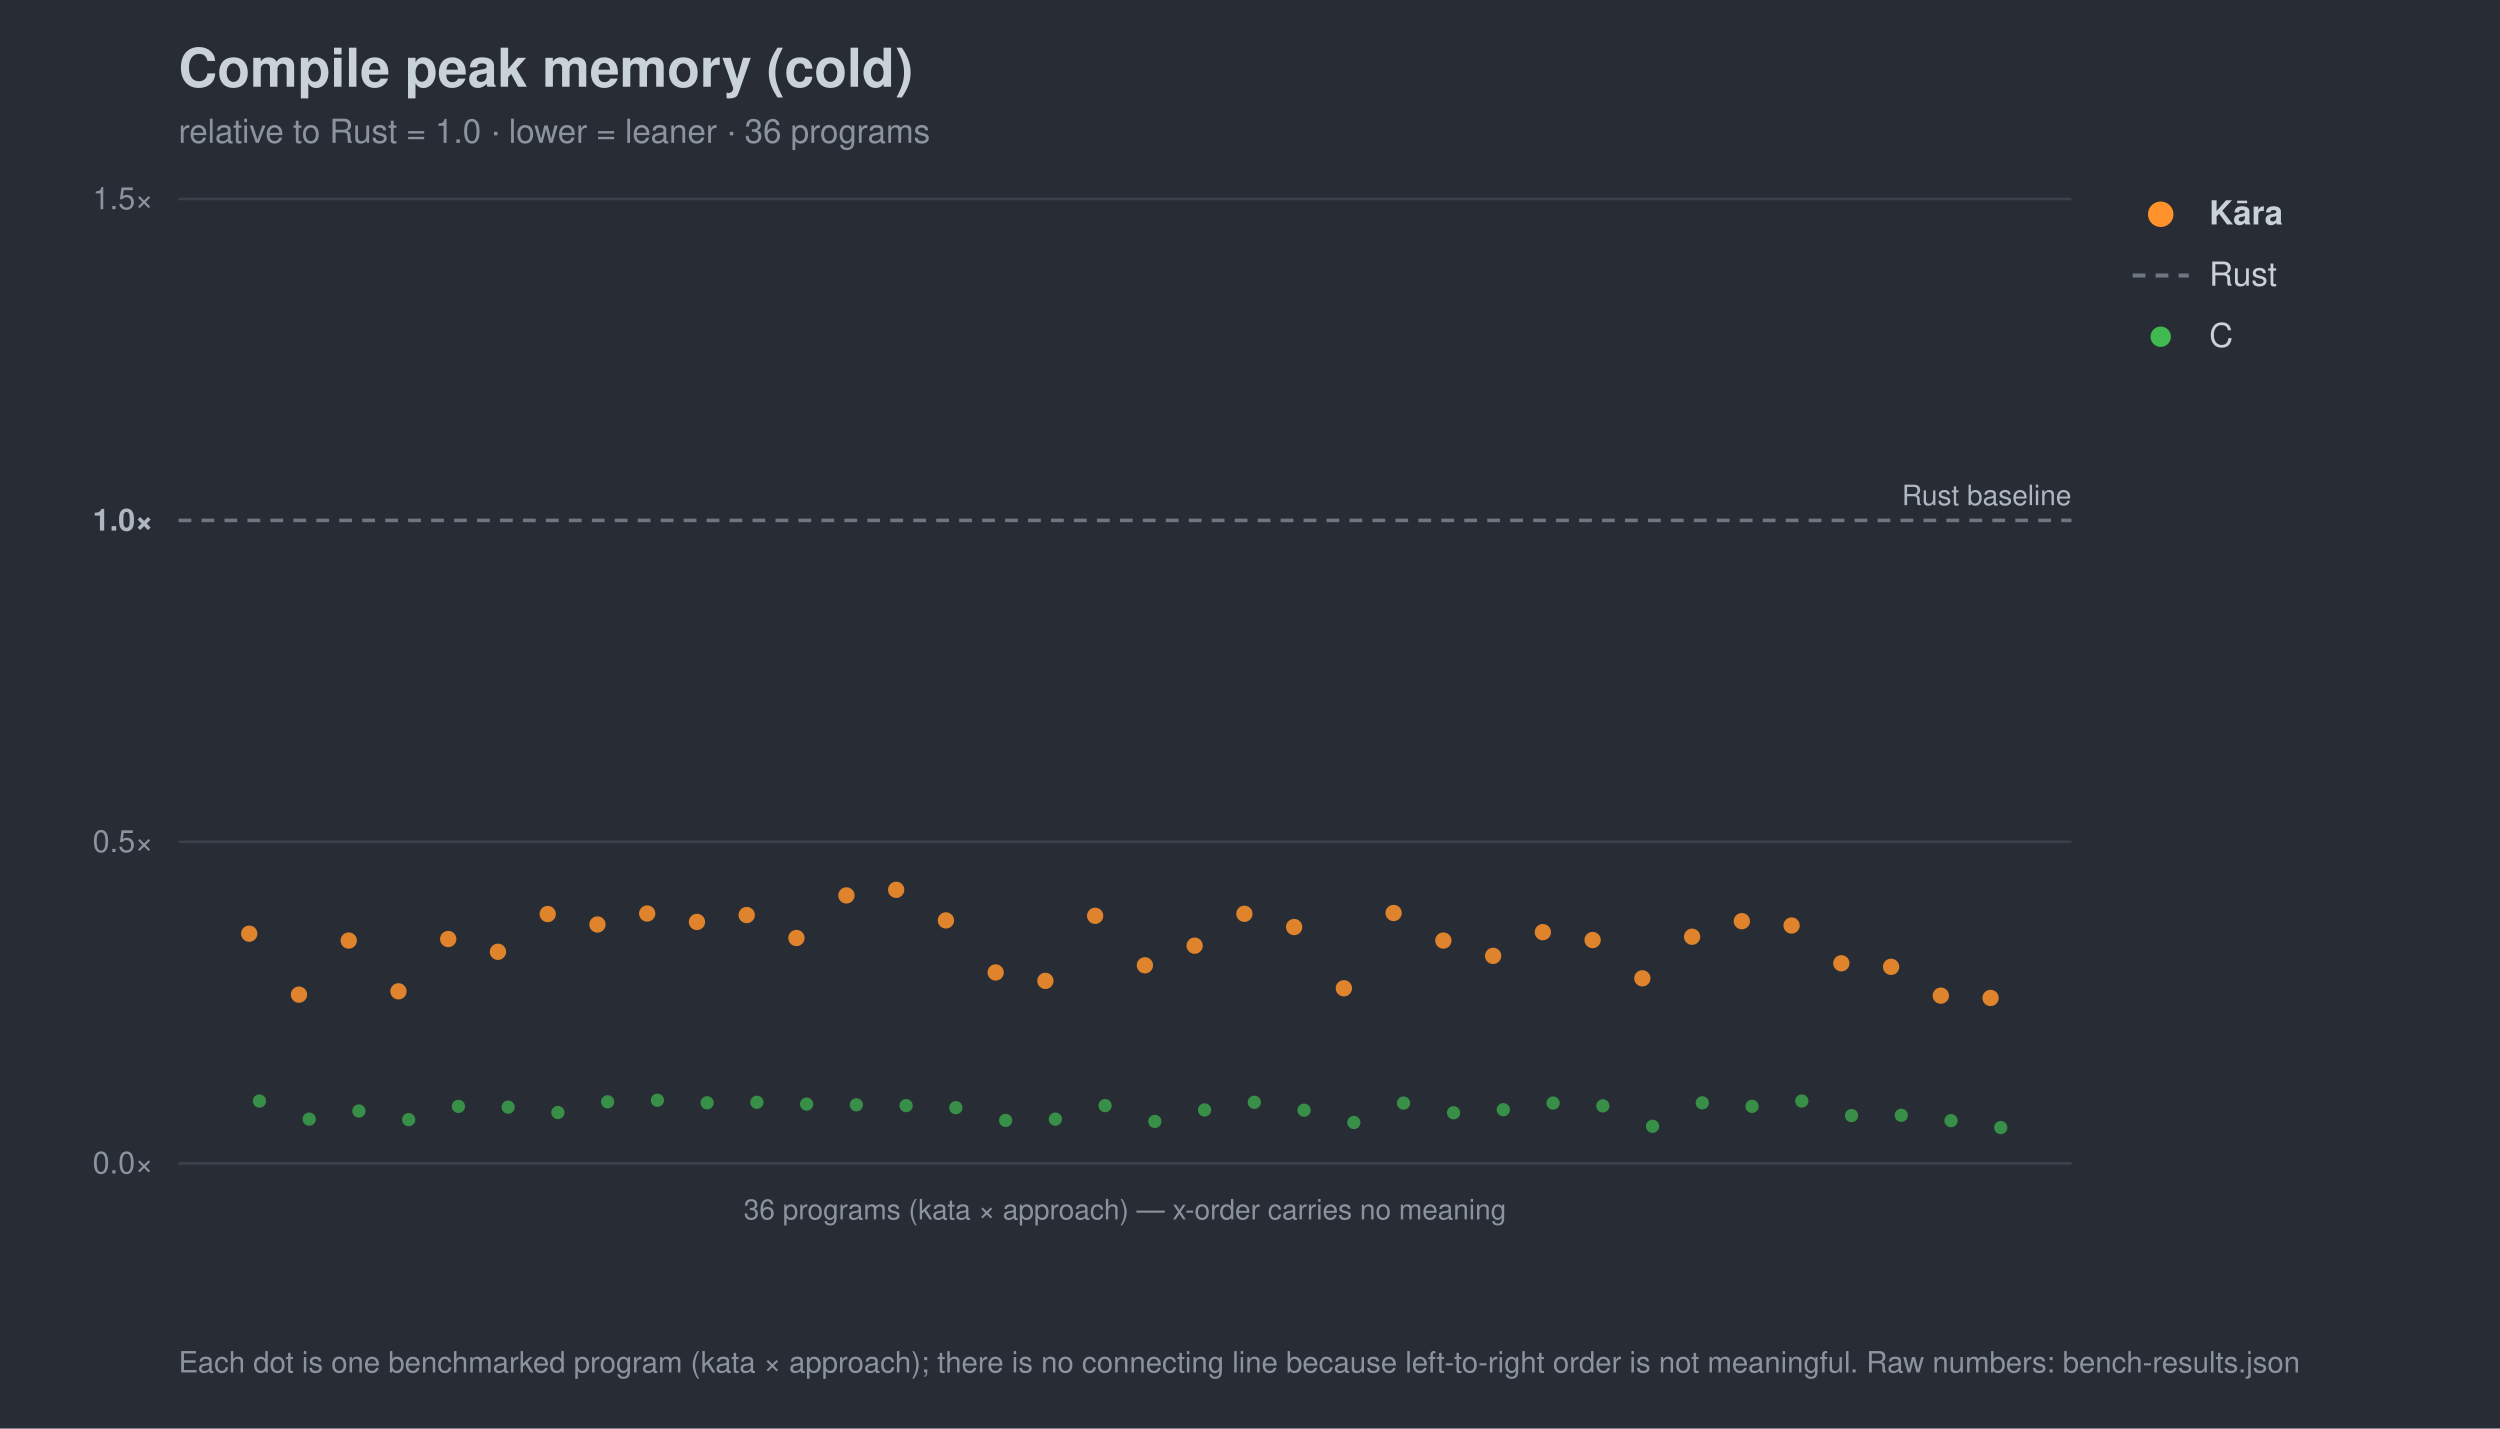
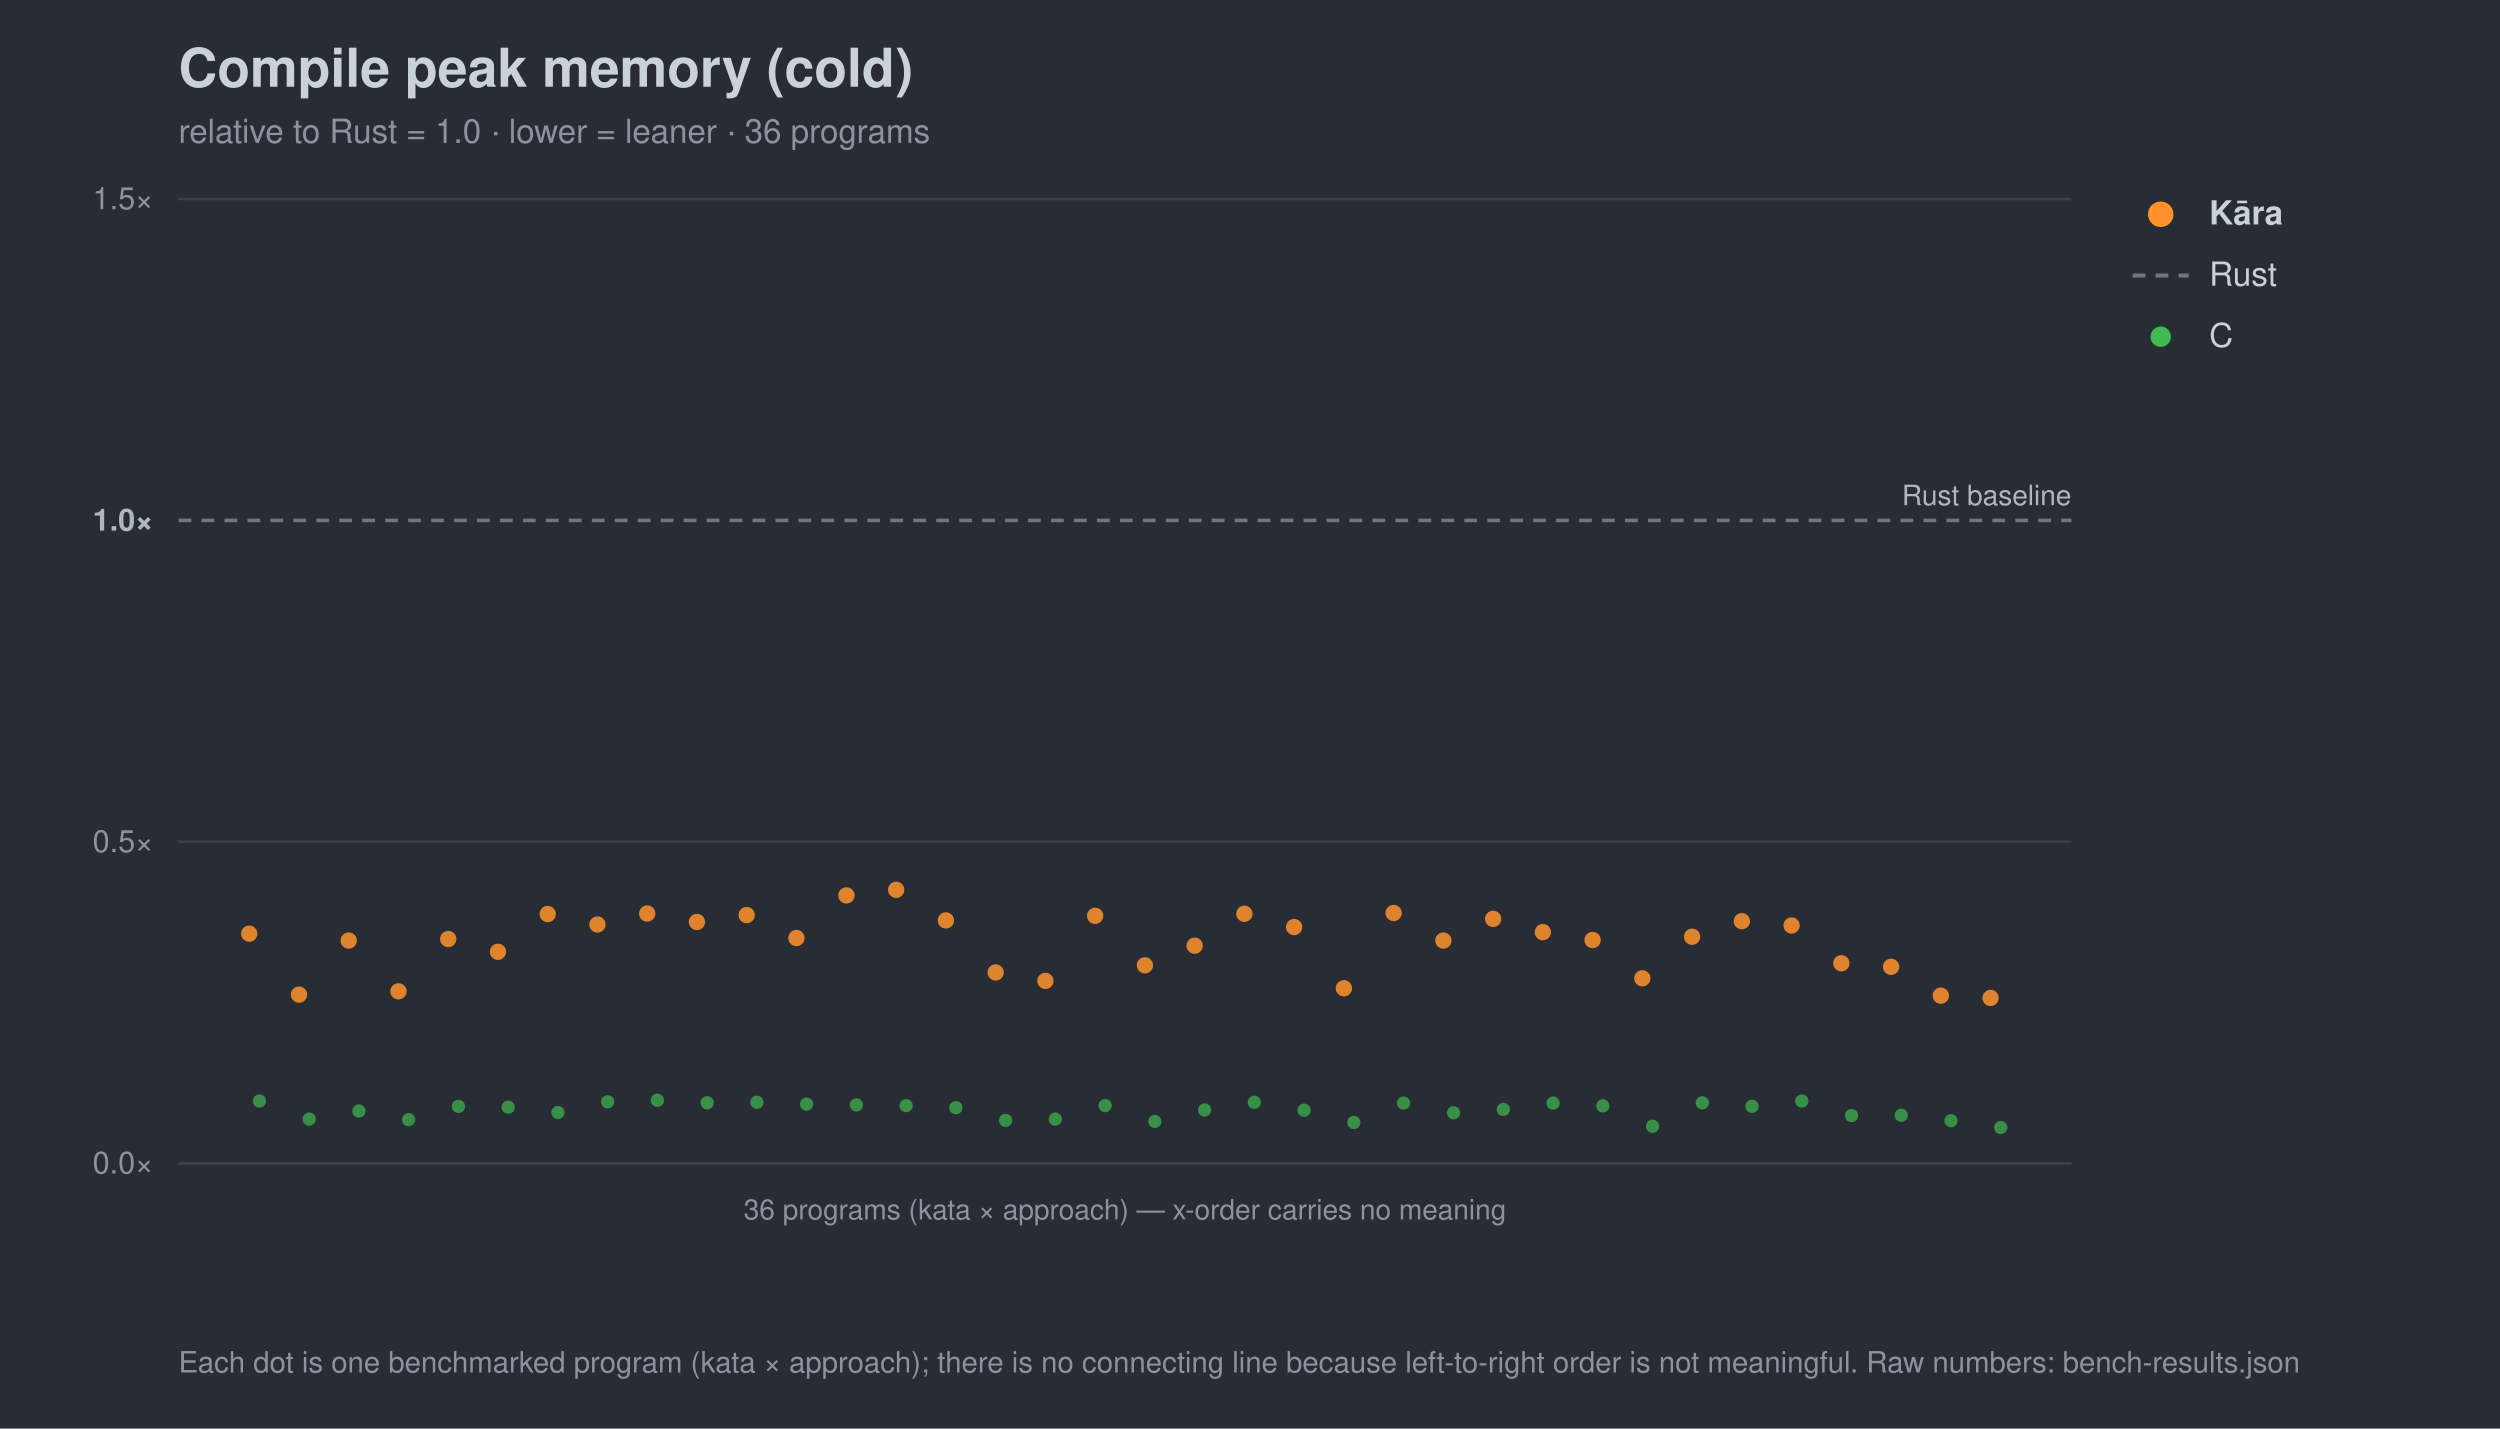
<svg xmlns="http://www.w3.org/2000/svg" width="980" height="560" viewBox="0 0 980 560" font-family="-apple-system,Segoe UI,Helvetica,Arial,sans-serif">
  <rect width="980" height="560" fill="#282c34" />
  <text x="70" y="34" font-size="21" font-weight="700" fill="#c9d1d9">Compile peak memory (cold)</text>
  <text x="70" y="56" font-size="13" fill="#8b949e">relative to Rust = 1.0 · lower = leaner · 36 programs</text>
  <line x1="70" y1="456.0" x2="812" y2="456.0" stroke="#3b414b" stroke-width="1" />
  <text x="60" y="460.0" font-size="12" text-anchor="end" fill="#8b949e">0.0×</text>
  <line x1="70" y1="330.0" x2="812" y2="330.0" stroke="#3b414b" stroke-width="1" />
  <text x="60" y="334.0" font-size="12" text-anchor="end" fill="#8b949e">0.5×</text>
  <line x1="70" y1="204.0" x2="812" y2="204.0" stroke="#6e7681" stroke-width="1.4" stroke-dasharray="5 4" />
  <text x="60" y="208.0" font-size="12" text-anchor="end" fill="#aeb6c0" font-weight="700">1.0×</text>
  <line x1="70" y1="78.0" x2="812" y2="78.0" stroke="#3b414b" stroke-width="1" />
  <text x="60" y="82.0" font-size="12" text-anchor="end" fill="#8b949e">1.5×</text>
  <text x="812" y="198.0" font-size="11" text-anchor="end" fill="#aeb6c0">Rust baseline</text>
  <line x1="70" y1="456" x2="812" y2="456" stroke="#3b414b" />
  <text x="441.0" y="478" font-size="11" text-anchor="middle" fill="#8b949e">36 programs (kata × approach) — x-order carries no meaning</text>
  <circle cx="101.7" cy="431.6" r="2.6" fill="#3fb950" opacity="0.7" />
  <circle cx="121.2" cy="438.7" r="2.6" fill="#3fb950" opacity="0.7" />
  <circle cx="140.7" cy="435.5" r="2.6" fill="#3fb950" opacity="0.7" />
  <circle cx="160.2" cy="438.9" r="2.6" fill="#3fb950" opacity="0.7" />
  <circle cx="179.7" cy="433.7" r="2.6" fill="#3fb950" opacity="0.7" />
  <circle cx="199.2" cy="434.0" r="2.6" fill="#3fb950" opacity="0.7" />
  <circle cx="218.7" cy="436.1" r="2.6" fill="#3fb950" opacity="0.7" />
  <circle cx="238.2" cy="431.9" r="2.6" fill="#3fb950" opacity="0.7" />
  <circle cx="257.7" cy="431.3" r="2.6" fill="#3fb950" opacity="0.7" />
  <circle cx="277.2" cy="432.3" r="2.6" fill="#3fb950" opacity="0.7" />
  <circle cx="296.7" cy="432.1" r="2.6" fill="#3fb950" opacity="0.7" />
  <circle cx="316.2" cy="432.8" r="2.6" fill="#3fb950" opacity="0.7" />
  <circle cx="335.7" cy="433.1" r="2.6" fill="#3fb950" opacity="0.7" />
  <circle cx="355.2" cy="433.4" r="2.6" fill="#3fb950" opacity="0.7" />
  <circle cx="374.7" cy="434.2" r="2.6" fill="#3fb950" opacity="0.7" />
  <circle cx="394.2" cy="439.2" r="2.6" fill="#3fb950" opacity="0.7" />
  <circle cx="413.7" cy="438.7" r="2.6" fill="#3fb950" opacity="0.7" />
  <circle cx="433.2" cy="433.4" r="2.6" fill="#3fb950" opacity="0.7" />
  <circle cx="452.7" cy="439.6" r="2.6" fill="#3fb950" opacity="0.7" />
  <circle cx="472.2" cy="435.1" r="2.6" fill="#3fb950" opacity="0.7" />
  <circle cx="491.7" cy="432.1" r="2.6" fill="#3fb950" opacity="0.7" />
  <circle cx="511.2" cy="435.2" r="2.6" fill="#3fb950" opacity="0.7" />
  <circle cx="530.7" cy="440.0" r="2.6" fill="#3fb950" opacity="0.7" />
  <circle cx="550.2" cy="432.4" r="2.6" fill="#3fb950" opacity="0.7" />
  <circle cx="569.8" cy="436.2" r="2.6" fill="#3fb950" opacity="0.7" />
-   <circle cx="589.3" cy="435.0" r="2.6" fill="#3fb950" opacity="0.7" />
+   <circle cx="589.3" cy="434.9" r="2.6" fill="#3fb950" opacity="0.7" />
  <circle cx="608.8" cy="432.4" r="2.6" fill="#3fb950" opacity="0.7" />
  <circle cx="628.3" cy="433.5" r="2.6" fill="#3fb950" opacity="0.7" />
  <circle cx="647.8" cy="441.5" r="2.6" fill="#3fb950" opacity="0.7" />
  <circle cx="667.3" cy="432.3" r="2.6" fill="#3fb950" opacity="0.7" />
  <circle cx="686.8" cy="433.7" r="2.6" fill="#3fb950" opacity="0.7" />
  <circle cx="706.3" cy="431.6" r="2.6" fill="#3fb950" opacity="0.7" />
  <circle cx="725.8" cy="437.3" r="2.6" fill="#3fb950" opacity="0.7" />
  <circle cx="745.3" cy="437.2" r="2.6" fill="#3fb950" opacity="0.7" />
  <circle cx="764.8" cy="439.3" r="2.6" fill="#3fb950" opacity="0.7" />
  <circle cx="784.3" cy="442.0" r="2.6" fill="#3fb950" opacity="0.7" />
  <circle cx="97.7" cy="366.0" r="3.2" fill="#ff922b" opacity="0.85" />
  <circle cx="117.2" cy="389.9" r="3.2" fill="#ff922b" opacity="0.85" />
  <circle cx="136.7" cy="368.7" r="3.2" fill="#ff922b" opacity="0.85" />
  <circle cx="156.2" cy="388.6" r="3.2" fill="#ff922b" opacity="0.85" />
  <circle cx="175.7" cy="368.1" r="3.2" fill="#ff922b" opacity="0.85" />
  <circle cx="195.2" cy="373.1" r="3.2" fill="#ff922b" opacity="0.85" />
  <circle cx="214.7" cy="358.3" r="3.2" fill="#ff922b" opacity="0.85" />
  <circle cx="234.2" cy="362.4" r="3.2" fill="#ff922b" opacity="0.85" />
  <circle cx="253.7" cy="358.1" r="3.2" fill="#ff922b" opacity="0.85" />
  <circle cx="273.2" cy="361.4" r="3.2" fill="#ff922b" opacity="0.85" />
  <circle cx="292.7" cy="358.7" r="3.2" fill="#ff922b" opacity="0.85" />
  <circle cx="312.2" cy="367.7" r="3.2" fill="#ff922b" opacity="0.85" />
  <circle cx="331.8" cy="351.0" r="3.2" fill="#ff922b" opacity="0.85" />
  <circle cx="351.3" cy="348.8" r="3.2" fill="#ff922b" opacity="0.85" />
  <circle cx="370.8" cy="360.8" r="3.2" fill="#ff922b" opacity="0.85" />
  <circle cx="390.3" cy="381.2" r="3.2" fill="#ff922b" opacity="0.85" />
  <circle cx="409.8" cy="384.5" r="3.2" fill="#ff922b" opacity="0.85" />
  <circle cx="429.3" cy="359.0" r="3.2" fill="#ff922b" opacity="0.85" />
  <circle cx="448.8" cy="378.4" r="3.2" fill="#ff922b" opacity="0.85" />
  <circle cx="468.3" cy="370.7" r="3.2" fill="#ff922b" opacity="0.85" />
  <circle cx="487.8" cy="358.2" r="3.2" fill="#ff922b" opacity="0.85" />
  <circle cx="507.3" cy="363.4" r="3.2" fill="#ff922b" opacity="0.85" />
  <circle cx="526.8" cy="387.4" r="3.2" fill="#ff922b" opacity="0.85" />
  <circle cx="546.3" cy="357.9" r="3.2" fill="#ff922b" opacity="0.85" />
  <circle cx="565.8" cy="368.7" r="3.2" fill="#ff922b" opacity="0.85" />
-   <circle cx="585.3" cy="374.7" r="3.2" fill="#ff922b" opacity="0.85" />
+   <circle cx="585.3" cy="360.2" r="3.2" fill="#ff922b" opacity="0.85" />
  <circle cx="604.8" cy="365.4" r="3.2" fill="#ff922b" opacity="0.85" />
  <circle cx="624.3" cy="368.5" r="3.2" fill="#ff922b" opacity="0.85" />
  <circle cx="643.8" cy="383.5" r="3.2" fill="#ff922b" opacity="0.85" />
  <circle cx="663.3" cy="367.2" r="3.2" fill="#ff922b" opacity="0.85" />
  <circle cx="682.8" cy="361.1" r="3.2" fill="#ff922b" opacity="0.85" />
  <circle cx="702.3" cy="362.8" r="3.2" fill="#ff922b" opacity="0.85" />
  <circle cx="721.8" cy="377.6" r="3.2" fill="#ff922b" opacity="0.85" />
  <circle cx="741.3" cy="379.0" r="3.2" fill="#ff922b" opacity="0.85" />
  <circle cx="760.8" cy="390.3" r="3.2" fill="#ff922b" opacity="0.85" />
  <circle cx="780.3" cy="391.2" r="3.2" fill="#ff922b" opacity="0.85" />
  <circle cx="847" cy="84" r="5" fill="#ff922b" />
  <text x="866" y="88" font-size="13" fill="#c9d1d9" font-weight="700">Kāra</text>
  <line x1="836" y1="108" x2="858" y2="108" stroke="#6e7681" stroke-width="1.6" stroke-dasharray="5 4" />
  <text x="866" y="112" font-size="13" fill="#c9d1d9" font-weight="400">Rust</text>
  <circle cx="847" cy="132" r="4" fill="#3fb950" />
  <text x="866" y="136" font-size="13" fill="#c9d1d9" font-weight="400">C</text>
  <text x="70" y="538" font-size="11.5" fill="#8b949e">Each dot is one benchmarked program (kata × approach); there is no connecting line because left-to-right order is not meaningful. Raw numbers: bench-results.json</text>
</svg>
